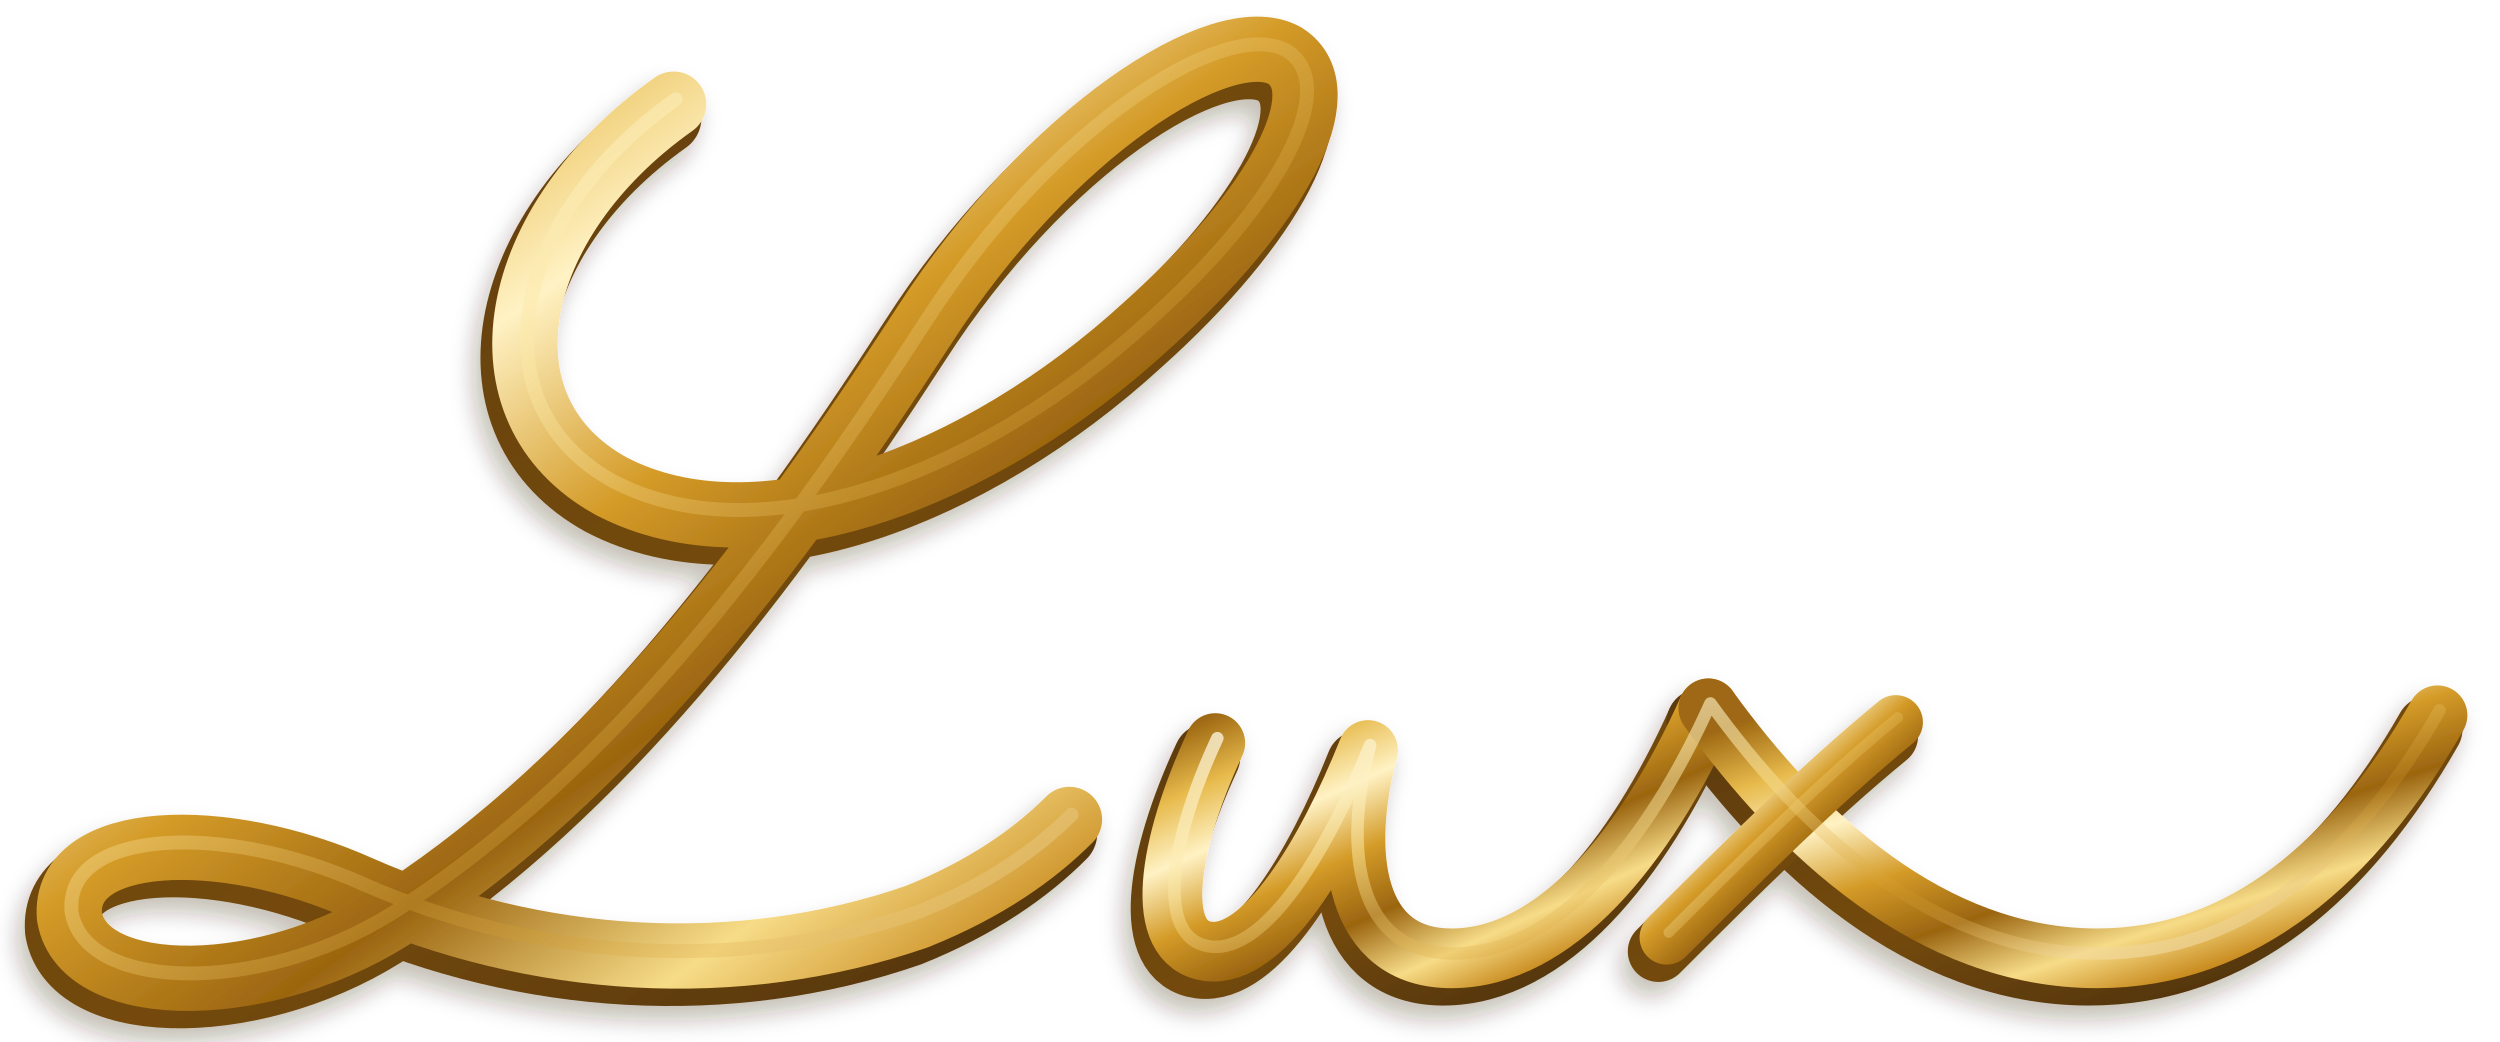
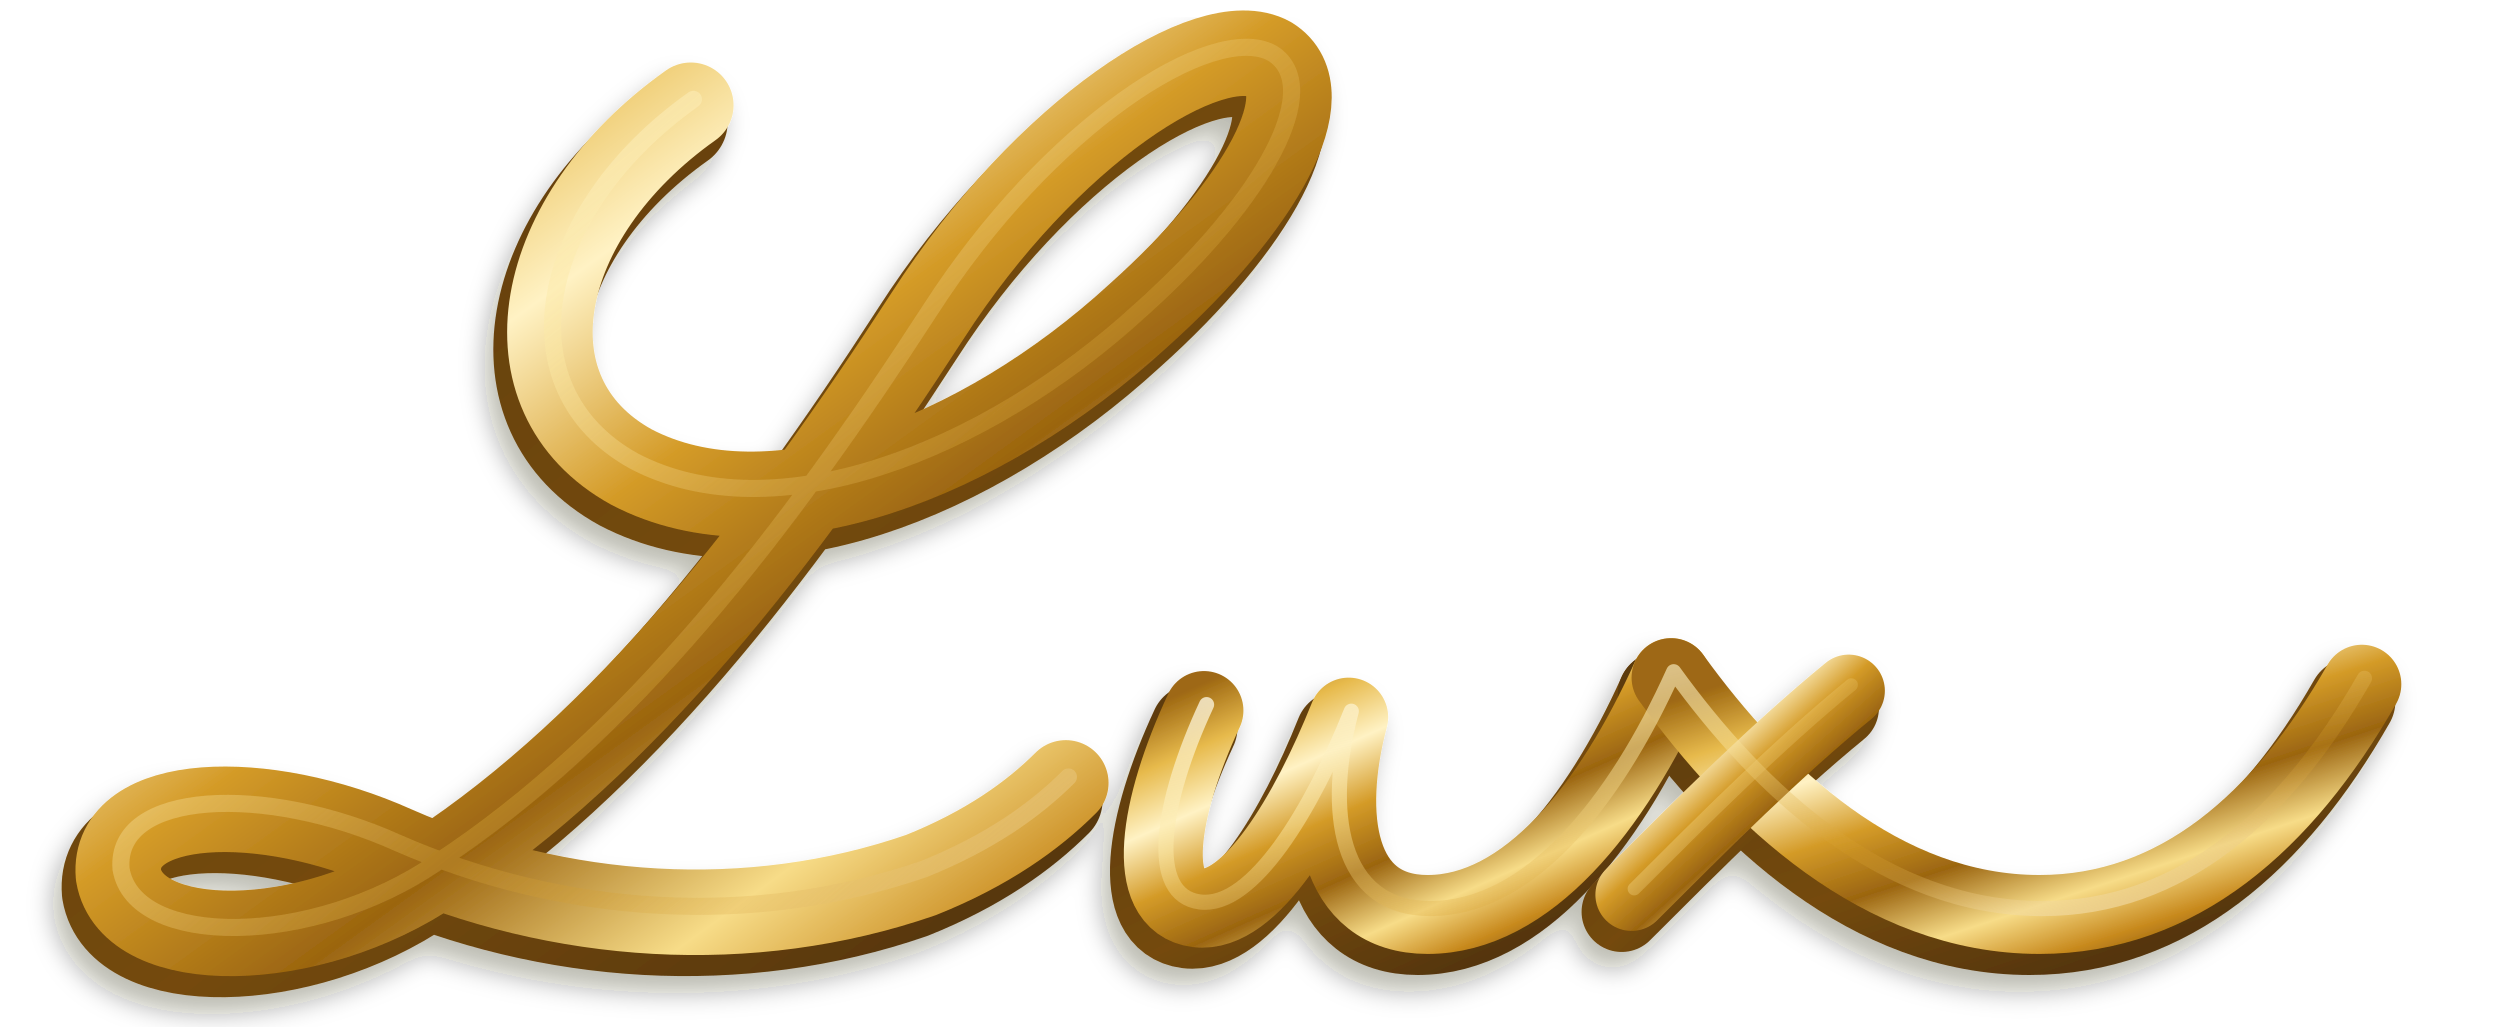
- <svg xmlns="http://www.w3.org/2000/svg" viewBox="8 1 360 150" width="360" height="150" fill="none">
+ <svg xmlns="http://www.w3.org/2000/svg" viewBox="0 0 380 156" width="380" height="156" fill="none">
  <defs>
    <linearGradient id="goldLeafBody" x1="6%" y1="4%" x2="94%" y2="96%">
      <stop offset="0%" stop-color="#9E6812" />
      <stop offset="15%" stop-color="#E7BA4C" />
      <stop offset="30%" stop-color="#FFF2C4" />
      <stop offset="46%" stop-color="#D49B28" />
      <stop offset="62%" stop-color="#9B6510" />
      <stop offset="78%" stop-color="#F7DC88" />
      <stop offset="91%" stop-color="#C88A1E" />
      <stop offset="100%" stop-color="#8C580A" />
    </linearGradient>
    <linearGradient id="goldLeafSheen" x1="0%" y1="0%" x2="100%" y2="90%">
      <stop offset="0%" stop-color="#FFFDF5" stop-opacity="0.82" />
      <stop offset="38%" stop-color="#FBE8A4" stop-opacity="0.52" />
      <stop offset="70%" stop-color="#D49B28" stop-opacity="0.22" />
      <stop offset="100%" stop-color="#FFF9E2" stop-opacity="0.6" />
    </linearGradient>
    <linearGradient id="goldBronzeDepth" x1="0%" y1="0%" x2="100%" y2="100%">
      <stop offset="0%" stop-color="#5C3A08" />
      <stop offset="55%" stop-color="#744A0C" />
      <stop offset="100%" stop-color="#4A2E05" />
    </linearGradient>
    <filter id="goldDrop" x="-8%" y="-10%" width="120%" height="128%">
-       <feDropShadow dx="-1.1" dy="2.1" stdDeviation="1.6" flood-color="#2B1E0D" flood-opacity="0.28" />
+       <feDropShadow dx="-1.4" dy="2.6" stdDeviation="1.9" flood-color="#2B1E0D" flood-opacity="0.3" />
    </filter>
  </defs>
  <g filter="url(#goldDrop)" stroke-linecap="round" stroke-linejoin="round" fill="none">
-     <g transform="translate(-1.2, 2.0)" stroke="url(#goldBronzeDepth)">
-       <path d="M 105 16 C 81 33, 76 60, 96 71 C 117 82, 149 70, 173 48 C 192 31, 201 14, 193 9 C 184 4, 159 20, 141 48 C 119 82, 95 113, 66 132 C 47 145, 20 145, 18 133 C 17 121, 40 120, 60 129 C 85 140, 114 142, 140 133 C 150 129, 157 124, 162 119" stroke-width="10.4" />
-       <path d="M 183 108 C 176 123, 174 137, 182 138 C 190 139, 199 124, 205 109 C 201 124, 203 139, 217 139 C 232 139, 245 123, 254 103" stroke-width="9.6" />
-       <path d="M 254 103 C 267 121, 286 139, 310 139 C 331 139, 347 125, 359 104" stroke-width="9.6" />
-       <path d="M 248 136 C 259 125, 270 114, 281 105" stroke-width="8.8" />
+     <g transform="translate(-1.5, 2.6)" stroke="url(#goldBronzeDepth)">
+       <path d="M 105 16 C 81 33, 76 60, 96 71 C 117 82, 149 70, 173 48 C 192 31, 201 14, 193 9 C 184 4, 159 20, 141 48 C 119 82, 95 113, 66 132 C 47 145, 20 145, 18 133 C 17 121, 40 120, 60 129 C 85 140, 114 142, 140 133 C 150 129, 157 124, 162 119" stroke-width="14.2" />
+       <path d="M 183 108 C 176 123, 174 137, 182 138 C 190 139, 199 124, 205 109 C 201 124, 203 139, 217 139 C 232 139, 245 123, 254 103" stroke-width="13.2" />
+       <path d="M 254 103 C 267 121, 286 139, 310 139 C 331 139, 347 125, 359 104" stroke-width="13.2" />
+       <path d="M 248 136 C 259 125, 270 114, 281 105" stroke-width="12.2" />
    </g>
    <g stroke="url(#goldLeafBody)">
-       <path d="M 105 16 C 81 33, 76 60, 96 71 C 117 82, 149 70, 173 48 C 192 31, 201 14, 193 9 C 184 4, 159 20, 141 48 C 119 82, 95 113, 66 132 C 47 145, 20 145, 18 133 C 17 121, 40 120, 60 129 C 85 140, 114 142, 140 133 C 150 129, 157 124, 162 119" stroke-width="9.4" />
-       <path d="M 183 108 C 176 123, 174 137, 182 138 C 190 139, 199 124, 205 109 C 201 124, 203 139, 217 139 C 232 139, 245 123, 254 103" stroke-width="8.6" />
-       <path d="M 254 103 C 267 121, 286 139, 310 139 C 331 139, 347 125, 359 104" stroke-width="8.6" />
-       <path d="M 248 136 C 259 125, 270 114, 281 105" stroke-width="7.8" />
+       <path d="M 105 16 C 81 33, 76 60, 96 71 C 117 82, 149 70, 173 48 C 192 31, 201 14, 193 9 C 184 4, 159 20, 141 48 C 119 82, 95 113, 66 132 C 47 145, 20 145, 18 133 C 17 121, 40 120, 60 129 C 85 140, 114 142, 140 133 C 150 129, 157 124, 162 119" stroke-width="13" />
+       <path d="M 183 108 C 176 123, 174 137, 182 138 C 190 139, 199 124, 205 109 C 201 124, 203 139, 217 139 C 232 139, 245 123, 254 103" stroke-width="12" />
+       <path d="M 254 103 C 267 121, 286 139, 310 139 C 331 139, 347 125, 359 104" stroke-width="12" />
+       <path d="M 248 136 C 259 125, 270 114, 281 105" stroke-width="11" />
    </g>
-     <g transform="translate(0.3, -0.7)" stroke="url(#goldLeafSheen)">
-       <path d="M 105 16 C 81 33, 76 60, 96 71 C 117 82, 149 70, 173 48 C 192 31, 201 14, 193 9 C 184 4, 159 20, 141 48 C 119 82, 95 113, 66 132 C 47 145, 20 145, 18 133 C 17 121, 40 120, 60 129 C 85 140, 114 142, 140 133 C 150 129, 157 124, 162 119" stroke-width="2.0" />
-       <path d="M 183 108 C 176 123, 174 137, 182 138 C 190 139, 199 124, 205 109 C 201 124, 203 139, 217 139 C 232 139, 245 123, 254 103 C 267 121, 286 139, 310 139 C 331 139, 347 125, 359 104" stroke-width="1.8" />
-       <path d="M 248 136 C 259 125, 270 114, 281 105" stroke-width="1.5" />
+     <g transform="translate(0.4, -0.9)" stroke="url(#goldLeafSheen)">
+       <path d="M 105 16 C 81 33, 76 60, 96 71 C 117 82, 149 70, 173 48 C 192 31, 201 14, 193 9 C 184 4, 159 20, 141 48 C 119 82, 95 113, 66 132 C 47 145, 20 145, 18 133 C 17 121, 40 120, 60 129 C 85 140, 114 142, 140 133 C 150 129, 157 124, 162 119" stroke-width="2.6" />
+       <path d="M 183 108 C 176 123, 174 137, 182 138 C 190 139, 199 124, 205 109 C 201 124, 203 139, 217 139 C 232 139, 245 123, 254 103 C 267 121, 286 139, 310 139 C 331 139, 347 125, 359 104" stroke-width="2.3" />
+       <path d="M 248 136 C 259 125, 270 114, 281 105" stroke-width="2.0" />
    </g>
  </g>
</svg>
